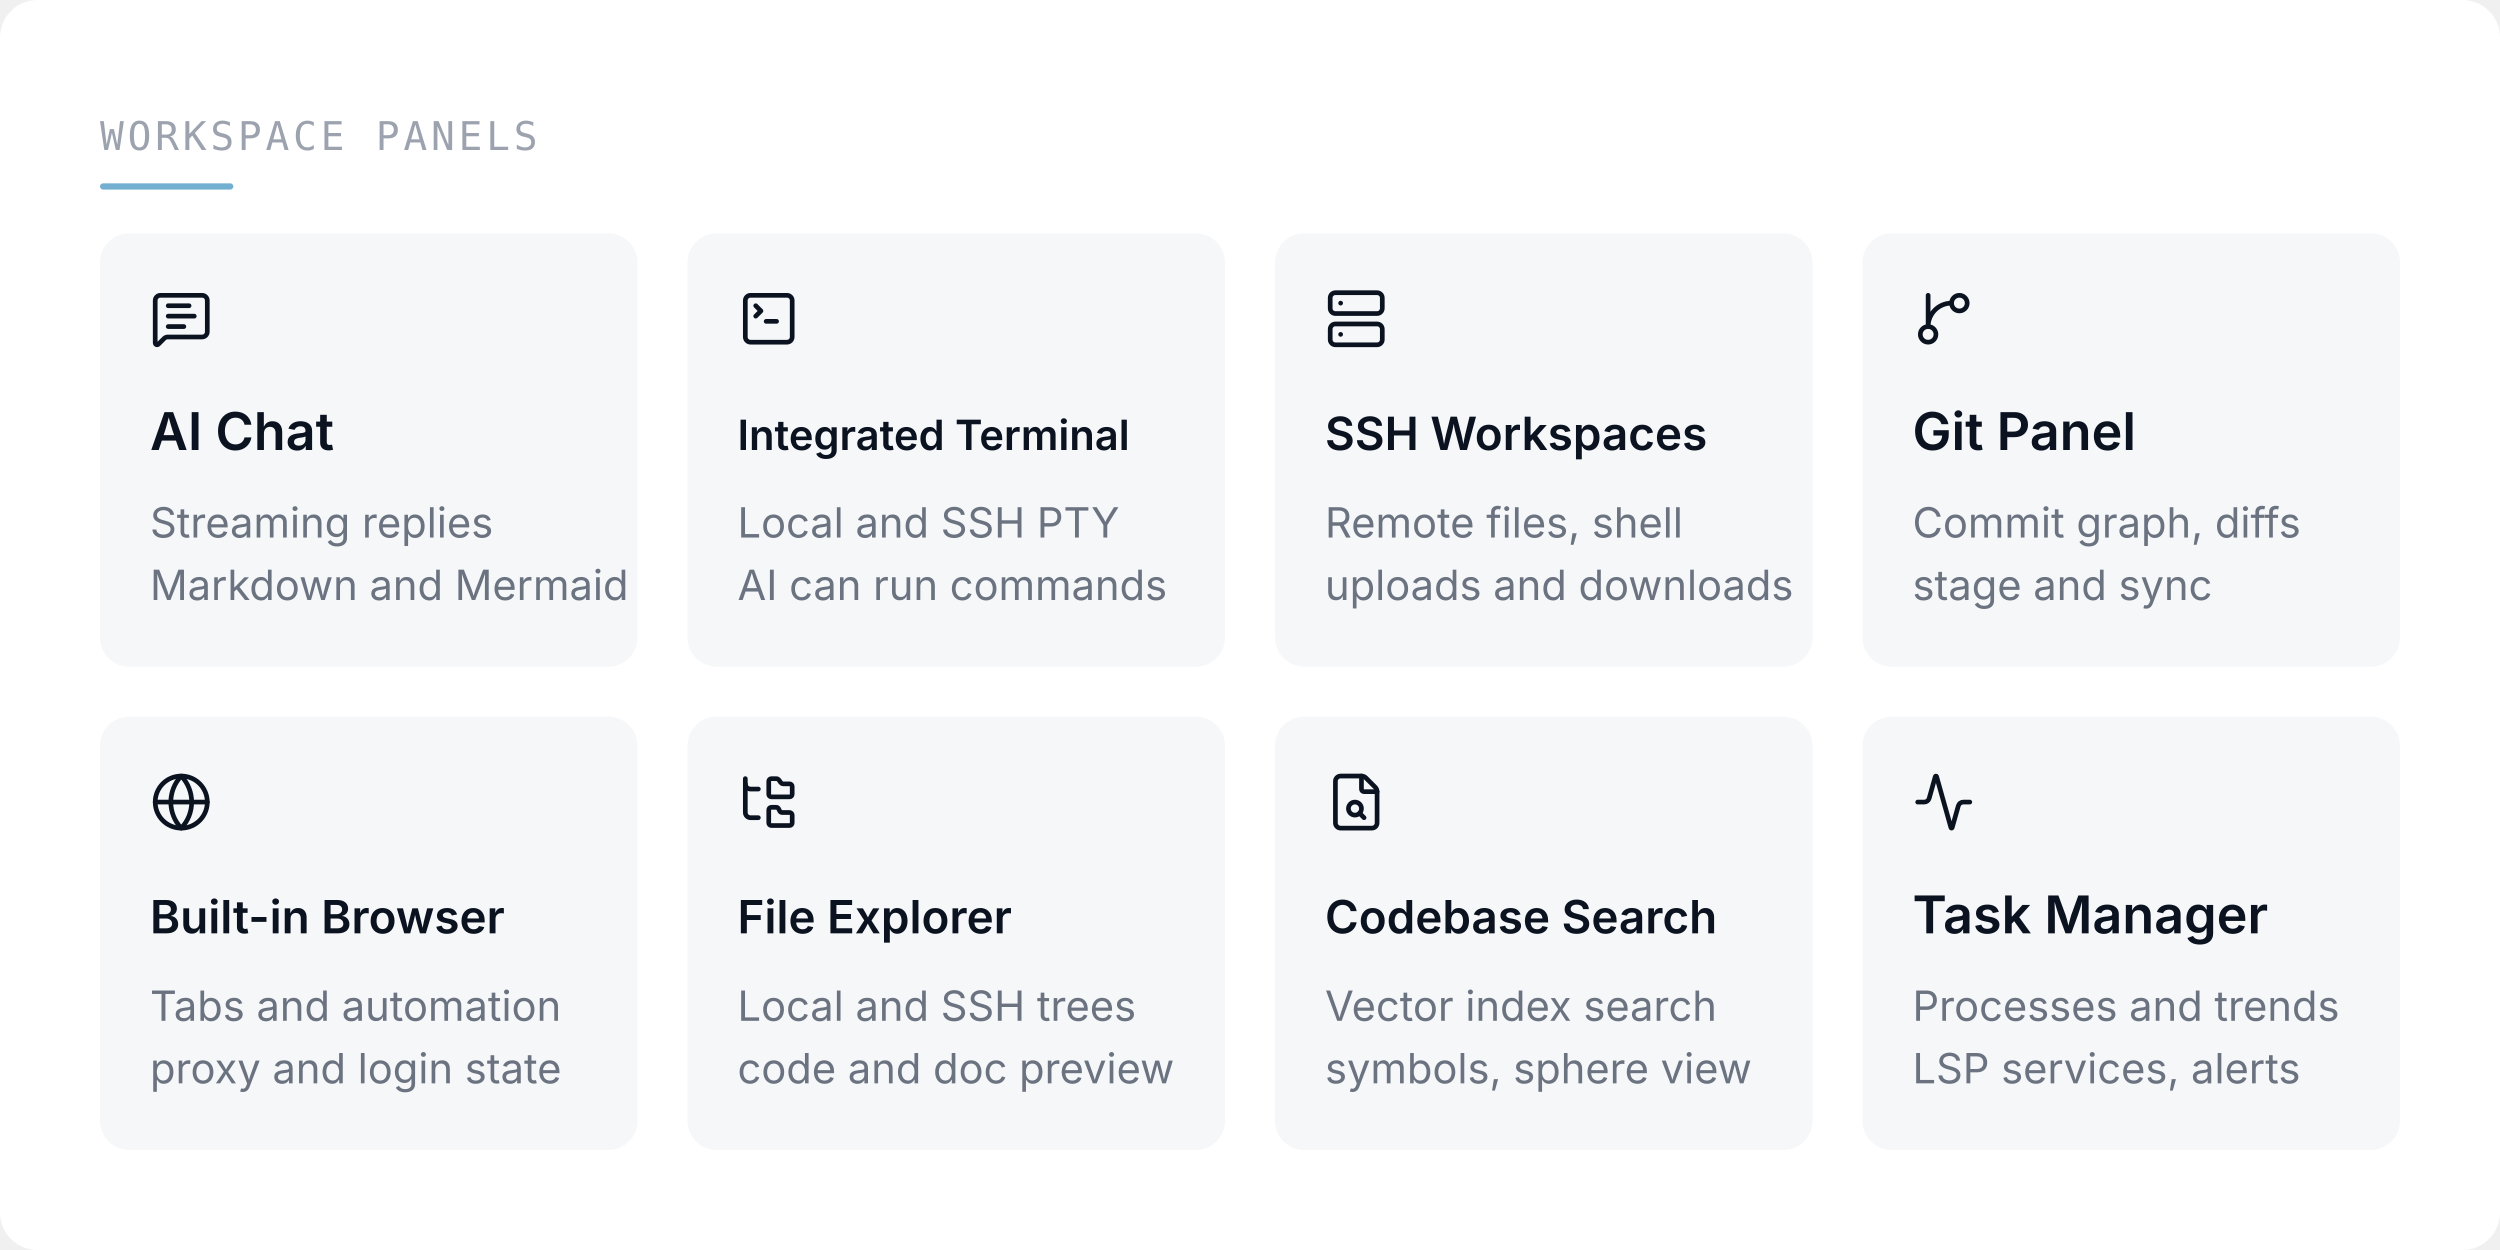
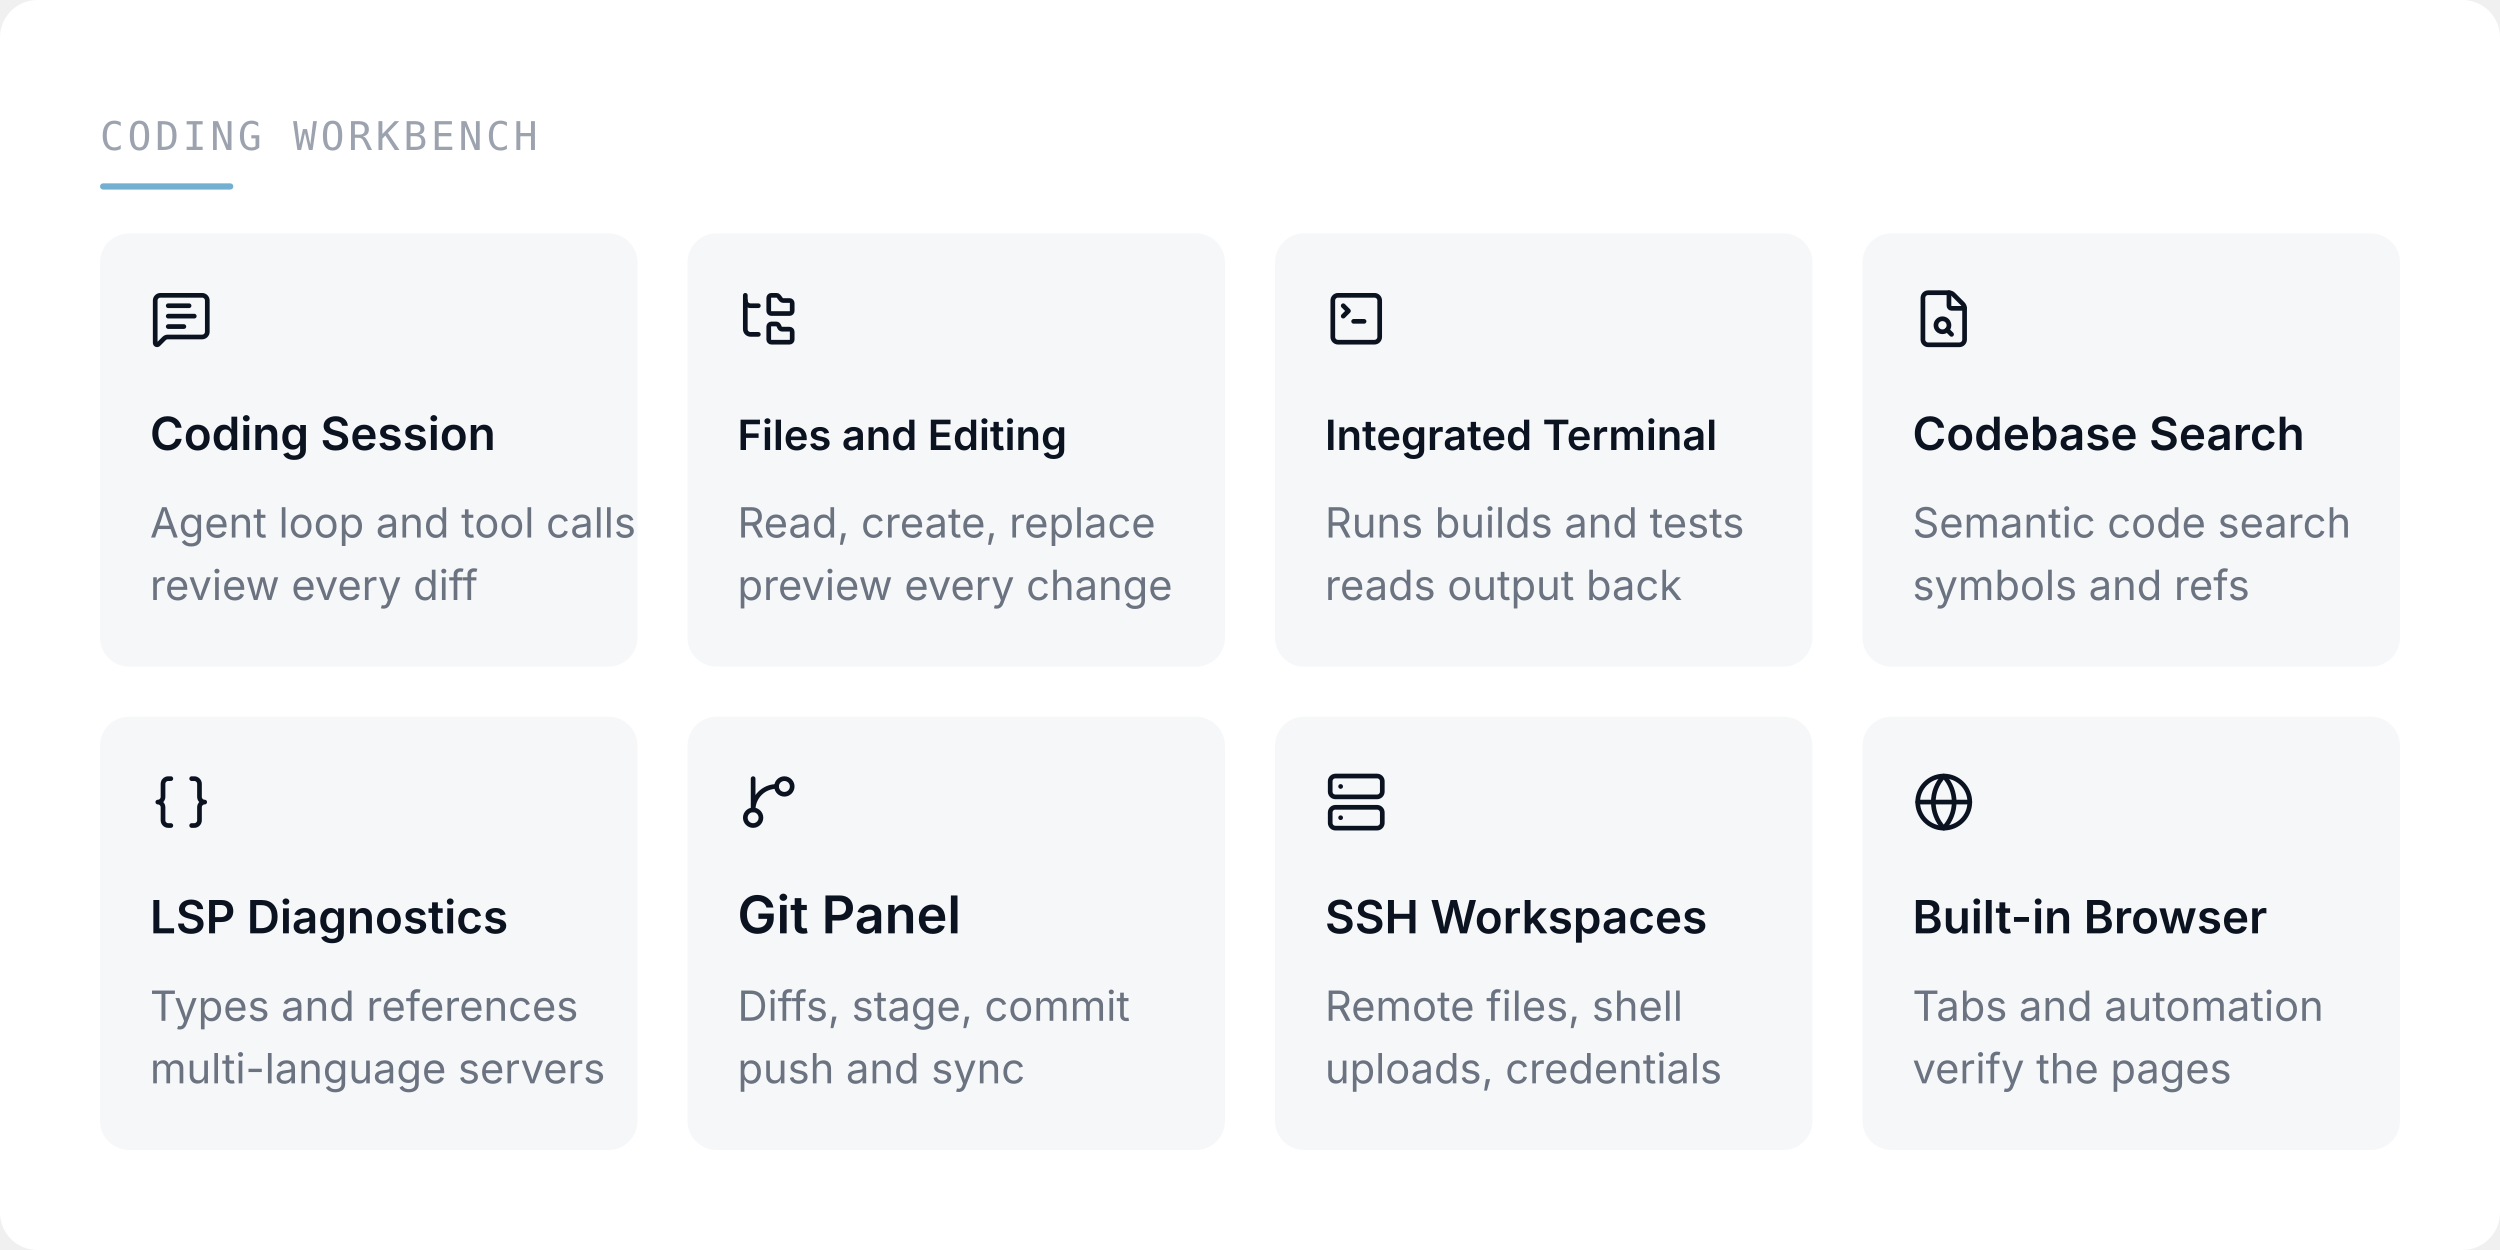
<svg xmlns="http://www.w3.org/2000/svg" width="1200" height="600" viewBox="0 0 1200 600" role="img" aria-labelledby="t d">
  <rect width="1200" height="600" rx="18" fill="#FFFFFF" />
-   <text x="48" y="72" font-family="'Cascadia Code', Consolas, 'SF Mono', Menlo, monospace" font-size="19" letter-spacing="1.8" fill="#9CA3AF">WORKSPACE PANELS</text>
+   <text x="48" y="72" font-family="'Cascadia Code', Consolas, 'SF Mono', Menlo, monospace" font-size="19" letter-spacing="1.8" fill="#9CA3AF">CODING WORKBENCH</text>
  <rect x="48" y="88" width="64" height="3" rx="1.5" fill="#73AFD1" />
  <rect x="48" y="112" width="258" height="208" rx="14" fill="#F5F7F9" />
  <g transform="translate(72.0 138) scale(1.25)" fill="none" stroke="#0B1220" stroke-width="1.8" stroke-linecap="round" stroke-linejoin="round">
    <path d="M22 17a2 2 0 0 1-2 2H6.828a2 2 0 0 0-1.414.586l-2.202 2.202A.71.71 0 0 1 2 21.286V5a2 2 0 0 1 2-2h16a2 2 0 0 1 2 2z" />
    <path d="M7 11h10" />
    <path d="M7 15h6" />
    <path d="M7 7h8" />
  </g>
-   <text x="72" y="216" font-family="-apple-system, BlinkMacSystemFont, 'Segoe UI', 'PingFang SC', 'Microsoft YaHei', sans-serif" font-size="25" font-weight="600" fill="#0B1220">AI Chat</text>
-   <text x="72" y="258" font-family="-apple-system, BlinkMacSystemFont, 'Segoe UI', 'PingFang SC', 'Microsoft YaHei', sans-serif" font-size="20" fill="#6B7280">Streaming replies</text>
-   <text x="72" y="288" font-family="-apple-system, BlinkMacSystemFont, 'Segoe UI', 'PingFang SC', 'Microsoft YaHei', sans-serif" font-size="20" fill="#6B7280">Markdown and Mermaid</text>
+   <text x="72" y="216" font-family="-apple-system, BlinkMacSystemFont, 'Segoe UI', 'PingFang SC', 'Microsoft YaHei', sans-serif" font-size="22" font-weight="600" fill="#0B1220">Coding Session</text>
+   <text x="72" y="258" font-family="-apple-system, BlinkMacSystemFont, 'Segoe UI', 'PingFang SC', 'Microsoft YaHei', sans-serif" font-size="20" fill="#6B7280">Agent loop and tool calls</text>
+   <text x="72" y="288" font-family="-apple-system, BlinkMacSystemFont, 'Segoe UI', 'PingFang SC', 'Microsoft YaHei', sans-serif" font-size="20" fill="#6B7280">review every diff</text>
  <rect x="330" y="112" width="258" height="208" rx="14" fill="#F5F7F9" />
  <g transform="translate(354.0 138) scale(1.25)" fill="none" stroke="#0B1220" stroke-width="1.8" stroke-linecap="round" stroke-linejoin="round">
+     <path d="M20 10a1 1 0 0 0 1-1V6a1 1 0 0 0-1-1h-2.5a1 1 0 0 1-.8-.4l-.9-1.2A1 1 0 0 0 15 3h-2a1 1 0 0 0-1 1v5a1 1 0 0 0 1 1Z" />
+     <path d="M20 21a1 1 0 0 0 1-1v-3a1 1 0 0 0-1-1h-2.9a1 1 0 0 1-.88-.55l-.42-.85a1 1 0 0 0-.92-.6H13a1 1 0 0 0-1 1v5a1 1 0 0 0 1 1Z" />
+     <path d="M3 5a2 2 0 0 0 2 2h3" />
+     <path d="M3 3v13a2 2 0 0 0 2 2h3" />
+   </g>
+   <text x="354" y="216" font-family="-apple-system, BlinkMacSystemFont, 'Segoe UI', 'PingFang SC', 'Microsoft YaHei', sans-serif" font-size="20" font-weight="600" fill="#0B1220">Files and Editing</text>
+   <text x="354" y="258" font-family="-apple-system, BlinkMacSystemFont, 'Segoe UI', 'PingFang SC', 'Microsoft YaHei', sans-serif" font-size="20" fill="#6B7280">Read, create, replace</text>
+   <text x="354" y="288" font-family="-apple-system, BlinkMacSystemFont, 'Segoe UI', 'PingFang SC', 'Microsoft YaHei', sans-serif" font-size="20" fill="#6B7280">preview every change</text>
+   <rect x="612" y="112" width="258" height="208" rx="14" fill="#F5F7F9" />
+   <g transform="translate(636.0 138) scale(1.25)" fill="none" stroke="#0B1220" stroke-width="1.8" stroke-linecap="round" stroke-linejoin="round">
    <path d="m7 11 2-2-2-2" />
    <path d="M11 13h4" />
    <rect width="18" height="18" x="3" y="3" rx="2" ry="2" />
  </g>
-   <text x="354" y="216" font-family="-apple-system, BlinkMacSystemFont, 'Segoe UI', 'PingFang SC', 'Microsoft YaHei', sans-serif" font-size="20" font-weight="600" fill="#0B1220">Integrated Terminal</text>
-   <text x="354" y="258" font-family="-apple-system, BlinkMacSystemFont, 'Segoe UI', 'PingFang SC', 'Microsoft YaHei', sans-serif" font-size="20" fill="#6B7280">Local and SSH PTY</text>
-   <text x="354" y="288" font-family="-apple-system, BlinkMacSystemFont, 'Segoe UI', 'PingFang SC', 'Microsoft YaHei', sans-serif" font-size="20" fill="#6B7280">AI can run commands</text>
-   <rect x="612" y="112" width="258" height="208" rx="14" fill="#F5F7F9" />
-   <g transform="translate(636.0 138) scale(1.25)" fill="none" stroke="#0B1220" stroke-width="1.8" stroke-linecap="round" stroke-linejoin="round">
+   <text x="636" y="216" font-family="-apple-system, BlinkMacSystemFont, 'Segoe UI', 'PingFang SC', 'Microsoft YaHei', sans-serif" font-size="20" font-weight="600" fill="#0B1220">Integrated Terminal</text>
+   <text x="636" y="258" font-family="-apple-system, BlinkMacSystemFont, 'Segoe UI', 'PingFang SC', 'Microsoft YaHei', sans-serif" font-size="20" fill="#6B7280">Runs builds and tests</text>
+   <text x="636" y="288" font-family="-apple-system, BlinkMacSystemFont, 'Segoe UI', 'PingFang SC', 'Microsoft YaHei', sans-serif" font-size="20" fill="#6B7280">reads output back</text>
+   <rect x="894" y="112" width="258" height="208" rx="14" fill="#F5F7F9" />
+   <g transform="translate(918.0 138) scale(1.25)" fill="none" stroke="#0B1220" stroke-width="1.8" stroke-linecap="round" stroke-linejoin="round">
+     <path d="M6 22a2 2 0 0 1-2-2V4a2 2 0 0 1 2-2h8a2.4 2.4 0 0 1 1.704.706l3.588 3.588A2.4 2.4 0 0 1 20 8v12a2 2 0 0 1-2 2z" />
+     <path d="M14 2v5a1 1 0 0 0 1 1h5" />
+     <circle cx="11.5" cy="14.5" r="2.5" />
+     <path d="M13.3 16.3 15 18" />
+   </g>
+   <text x="918" y="216" font-family="-apple-system, BlinkMacSystemFont, 'Segoe UI', 'PingFang SC', 'Microsoft YaHei', sans-serif" font-size="22" font-weight="600" fill="#0B1220">Codebase Search</text>
+   <text x="918" y="258" font-family="-apple-system, BlinkMacSystemFont, 'Segoe UI', 'PingFang SC', 'Microsoft YaHei', sans-serif" font-size="20" fill="#6B7280">Semantic code search</text>
+   <text x="918" y="288" font-family="-apple-system, BlinkMacSystemFont, 'Segoe UI', 'PingFang SC', 'Microsoft YaHei', sans-serif" font-size="20" fill="#6B7280">symbols and refs</text>
+   <rect x="48" y="344" width="258" height="208" rx="14" fill="#F5F7F9" />
+   <g transform="translate(72.0 370) scale(1.25)" fill="none" stroke="#0B1220" stroke-width="1.8" stroke-linecap="round" stroke-linejoin="round">
+     <path d="M8 3H7a2 2 0 0 0-2 2v5a2 2 0 0 1-2 2 2 2 0 0 1 2 2v5c0 1.1.9 2 2 2h1" />
+     <path d="M16 21h1a2 2 0 0 0 2-2v-5c0-1.1.9-2 2-2a2 2 0 0 1-2-2V5a2 2 0 0 0-2-2h-1" />
+   </g>
+   <text x="72" y="448" font-family="-apple-system, BlinkMacSystemFont, 'Segoe UI', 'PingFang SC', 'Microsoft YaHei', sans-serif" font-size="22" font-weight="600" fill="#0B1220">LSP Diagnostics</text>
+   <text x="72" y="490" font-family="-apple-system, BlinkMacSystemFont, 'Segoe UI', 'PingFang SC', 'Microsoft YaHei', sans-serif" font-size="20" fill="#6B7280">Types and references</text>
+   <text x="72" y="520" font-family="-apple-system, BlinkMacSystemFont, 'Segoe UI', 'PingFang SC', 'Microsoft YaHei', sans-serif" font-size="20" fill="#6B7280">multi-language servers</text>
+   <rect x="330" y="344" width="258" height="208" rx="14" fill="#F5F7F9" />
+   <g transform="translate(354.0 370) scale(1.25)" fill="none" stroke="#0B1220" stroke-width="1.8" stroke-linecap="round" stroke-linejoin="round">
+     <path d="M15 6a9 9 0 0 0-9 9V3" />
+     <circle cx="18" cy="6" r="3" />
+     <circle cx="6" cy="18" r="3" />
+   </g>
+   <text x="354" y="448" font-family="-apple-system, BlinkMacSystemFont, 'Segoe UI', 'PingFang SC', 'Microsoft YaHei', sans-serif" font-size="25" font-weight="600" fill="#0B1220">Git Panel</text>
+   <text x="354" y="490" font-family="-apple-system, BlinkMacSystemFont, 'Segoe UI', 'PingFang SC', 'Microsoft YaHei', sans-serif" font-size="20" fill="#6B7280">Diffs, stage, commit</text>
+   <text x="354" y="520" font-family="-apple-system, BlinkMacSystemFont, 'Segoe UI', 'PingFang SC', 'Microsoft YaHei', sans-serif" font-size="20" fill="#6B7280">push and sync</text>
+   <rect x="612" y="344" width="258" height="208" rx="14" fill="#F5F7F9" />
+   <g transform="translate(636.0 370) scale(1.25)" fill="none" stroke="#0B1220" stroke-width="1.8" stroke-linecap="round" stroke-linejoin="round">
    <rect width="20" height="8" x="2" y="2" rx="2" ry="2" />
    <rect width="20" height="8" x="2" y="14" rx="2" ry="2" />
    <line x1="6" x2="6.01" y1="6" y2="6" />
    <line x1="6" x2="6.01" y1="18" y2="18" />
  </g>
-   <text x="636" y="216" font-family="-apple-system, BlinkMacSystemFont, 'Segoe UI', 'PingFang SC', 'Microsoft YaHei', sans-serif" font-size="22" font-weight="600" fill="#0B1220">SSH Workspaces</text>
-   <text x="636" y="258" font-family="-apple-system, BlinkMacSystemFont, 'Segoe UI', 'PingFang SC', 'Microsoft YaHei', sans-serif" font-size="20" fill="#6B7280">Remote files, shell</text>
-   <text x="636" y="288" font-family="-apple-system, BlinkMacSystemFont, 'Segoe UI', 'PingFang SC', 'Microsoft YaHei', sans-serif" font-size="20" fill="#6B7280">uploads and downloads</text>
-   <rect x="894" y="112" width="258" height="208" rx="14" fill="#F5F7F9" />
-   <g transform="translate(918.0 138) scale(1.25)" fill="none" stroke="#0B1220" stroke-width="1.8" stroke-linecap="round" stroke-linejoin="round">
-     <path d="M15 6a9 9 0 0 0-9 9V3" />
-     <circle cx="18" cy="6" r="3" />
-     <circle cx="6" cy="18" r="3" />
-   </g>
-   <text x="918" y="216" font-family="-apple-system, BlinkMacSystemFont, 'Segoe UI', 'PingFang SC', 'Microsoft YaHei', sans-serif" font-size="25" font-weight="600" fill="#0B1220">Git Panel</text>
-   <text x="918" y="258" font-family="-apple-system, BlinkMacSystemFont, 'Segoe UI', 'PingFang SC', 'Microsoft YaHei', sans-serif" font-size="20" fill="#6B7280">Commit graph, diffs</text>
-   <text x="918" y="288" font-family="-apple-system, BlinkMacSystemFont, 'Segoe UI', 'PingFang SC', 'Microsoft YaHei', sans-serif" font-size="20" fill="#6B7280">stage and sync</text>
-   <rect x="48" y="344" width="258" height="208" rx="14" fill="#F5F7F9" />
-   <g transform="translate(72.0 370) scale(1.25)" fill="none" stroke="#0B1220" stroke-width="1.8" stroke-linecap="round" stroke-linejoin="round">
+   <text x="636" y="448" font-family="-apple-system, BlinkMacSystemFont, 'Segoe UI', 'PingFang SC', 'Microsoft YaHei', sans-serif" font-size="22" font-weight="600" fill="#0B1220">SSH Workspaces</text>
+   <text x="636" y="490" font-family="-apple-system, BlinkMacSystemFont, 'Segoe UI', 'PingFang SC', 'Microsoft YaHei', sans-serif" font-size="20" fill="#6B7280">Remote files, shell</text>
+   <text x="636" y="520" font-family="-apple-system, BlinkMacSystemFont, 'Segoe UI', 'PingFang SC', 'Microsoft YaHei', sans-serif" font-size="20" fill="#6B7280">uploads, credentials</text>
+   <rect x="894" y="344" width="258" height="208" rx="14" fill="#F5F7F9" />
+   <g transform="translate(918.0 370) scale(1.25)" fill="none" stroke="#0B1220" stroke-width="1.8" stroke-linecap="round" stroke-linejoin="round">
    <circle cx="12" cy="12" r="10" />
    <path d="M12 2a14.5 14.5 0 0 0 0 20 14.5 14.5 0 0 0 0-20" />
    <path d="M2 12h20" />
  </g>
-   <text x="72" y="448" font-family="-apple-system, BlinkMacSystemFont, 'Segoe UI', 'PingFang SC', 'Microsoft YaHei', sans-serif" font-size="22" font-weight="600" fill="#0B1220">Built-in Browser</text>
-   <text x="72" y="490" font-family="-apple-system, BlinkMacSystemFont, 'Segoe UI', 'PingFang SC', 'Microsoft YaHei', sans-serif" font-size="20" fill="#6B7280">Tabs and automation</text>
-   <text x="72" y="520" font-family="-apple-system, BlinkMacSystemFont, 'Segoe UI', 'PingFang SC', 'Microsoft YaHei', sans-serif" font-size="20" fill="#6B7280">proxy and login state</text>
-   <rect x="330" y="344" width="258" height="208" rx="14" fill="#F5F7F9" />
-   <g transform="translate(354.0 370) scale(1.25)" fill="none" stroke="#0B1220" stroke-width="1.8" stroke-linecap="round" stroke-linejoin="round">
-     <path d="M20 10a1 1 0 0 0 1-1V6a1 1 0 0 0-1-1h-2.5a1 1 0 0 1-.8-.4l-.9-1.2A1 1 0 0 0 15 3h-2a1 1 0 0 0-1 1v5a1 1 0 0 0 1 1Z" />
-     <path d="M20 21a1 1 0 0 0 1-1v-3a1 1 0 0 0-1-1h-2.9a1 1 0 0 1-.88-.55l-.42-.85a1 1 0 0 0-.92-.6H13a1 1 0 0 0-1 1v5a1 1 0 0 0 1 1Z" />
-     <path d="M3 5a2 2 0 0 0 2 2h3" />
-     <path d="M3 3v13a2 2 0 0 0 2 2h3" />
-   </g>
-   <text x="354" y="448" font-family="-apple-system, BlinkMacSystemFont, 'Segoe UI', 'PingFang SC', 'Microsoft YaHei', sans-serif" font-size="22" font-weight="600" fill="#0B1220">File Explorer</text>
-   <text x="354" y="490" font-family="-apple-system, BlinkMacSystemFont, 'Segoe UI', 'PingFang SC', 'Microsoft YaHei', sans-serif" font-size="20" fill="#6B7280">Local and SSH trees</text>
-   <text x="354" y="520" font-family="-apple-system, BlinkMacSystemFont, 'Segoe UI', 'PingFang SC', 'Microsoft YaHei', sans-serif" font-size="20" fill="#6B7280">code and doc preview</text>
-   <rect x="612" y="344" width="258" height="208" rx="14" fill="#F5F7F9" />
-   <g transform="translate(636.0 370) scale(1.25)" fill="none" stroke="#0B1220" stroke-width="1.8" stroke-linecap="round" stroke-linejoin="round">
-     <path d="M6 22a2 2 0 0 1-2-2V4a2 2 0 0 1 2-2h8a2.4 2.4 0 0 1 1.704.706l3.588 3.588A2.4 2.4 0 0 1 20 8v12a2 2 0 0 1-2 2z" />
-     <path d="M14 2v5a1 1 0 0 0 1 1h5" />
-     <circle cx="11.5" cy="14.5" r="2.5" />
-     <path d="M13.3 16.3 15 18" />
-   </g>
-   <text x="636" y="448" font-family="-apple-system, BlinkMacSystemFont, 'Segoe UI', 'PingFang SC', 'Microsoft YaHei', sans-serif" font-size="22" font-weight="600" fill="#0B1220">Codebase Search</text>
-   <text x="636" y="490" font-family="-apple-system, BlinkMacSystemFont, 'Segoe UI', 'PingFang SC', 'Microsoft YaHei', sans-serif" font-size="20" fill="#6B7280">Vector index search</text>
-   <text x="636" y="520" font-family="-apple-system, BlinkMacSystemFont, 'Segoe UI', 'PingFang SC', 'Microsoft YaHei', sans-serif" font-size="20" fill="#6B7280">symbols, sphere view</text>
-   <rect x="894" y="344" width="258" height="208" rx="14" fill="#F5F7F9" />
-   <g transform="translate(918.0 370) scale(1.25)" fill="none" stroke="#0B1220" stroke-width="1.8" stroke-linecap="round" stroke-linejoin="round">
-     <path d="M22 12h-2.48a2 2 0 0 0-1.93 1.46l-2.35 8.36a.25.25 0 0 1-.48 0L9.24 2.18a.25.25 0 0 0-.48 0l-2.35 8.36A2 2 0 0 1 4.49 12H2" />
-   </g>
-   <text x="918" y="448" font-family="-apple-system, BlinkMacSystemFont, 'Segoe UI', 'PingFang SC', 'Microsoft YaHei', sans-serif" font-size="25" font-weight="600" fill="#0B1220">Task Manager</text>
-   <text x="918" y="490" font-family="-apple-system, BlinkMacSystemFont, 'Segoe UI', 'PingFang SC', 'Microsoft YaHei', sans-serif" font-size="20" fill="#6B7280">Processes and trends</text>
-   <text x="918" y="520" font-family="-apple-system, BlinkMacSystemFont, 'Segoe UI', 'PingFang SC', 'Microsoft YaHei', sans-serif" font-size="20" fill="#6B7280">LSP services, alerts</text>
+   <text x="918" y="448" font-family="-apple-system, BlinkMacSystemFont, 'Segoe UI', 'PingFang SC', 'Microsoft YaHei', sans-serif" font-size="22" font-weight="600" fill="#0B1220">Built-in Browser</text>
+   <text x="918" y="490" font-family="-apple-system, BlinkMacSystemFont, 'Segoe UI', 'PingFang SC', 'Microsoft YaHei', sans-serif" font-size="20" fill="#6B7280">Tabs and automation</text>
+   <text x="918" y="520" font-family="-apple-system, BlinkMacSystemFont, 'Segoe UI', 'PingFang SC', 'Microsoft YaHei', sans-serif" font-size="20" fill="#6B7280">verify the pages</text>
</svg>
